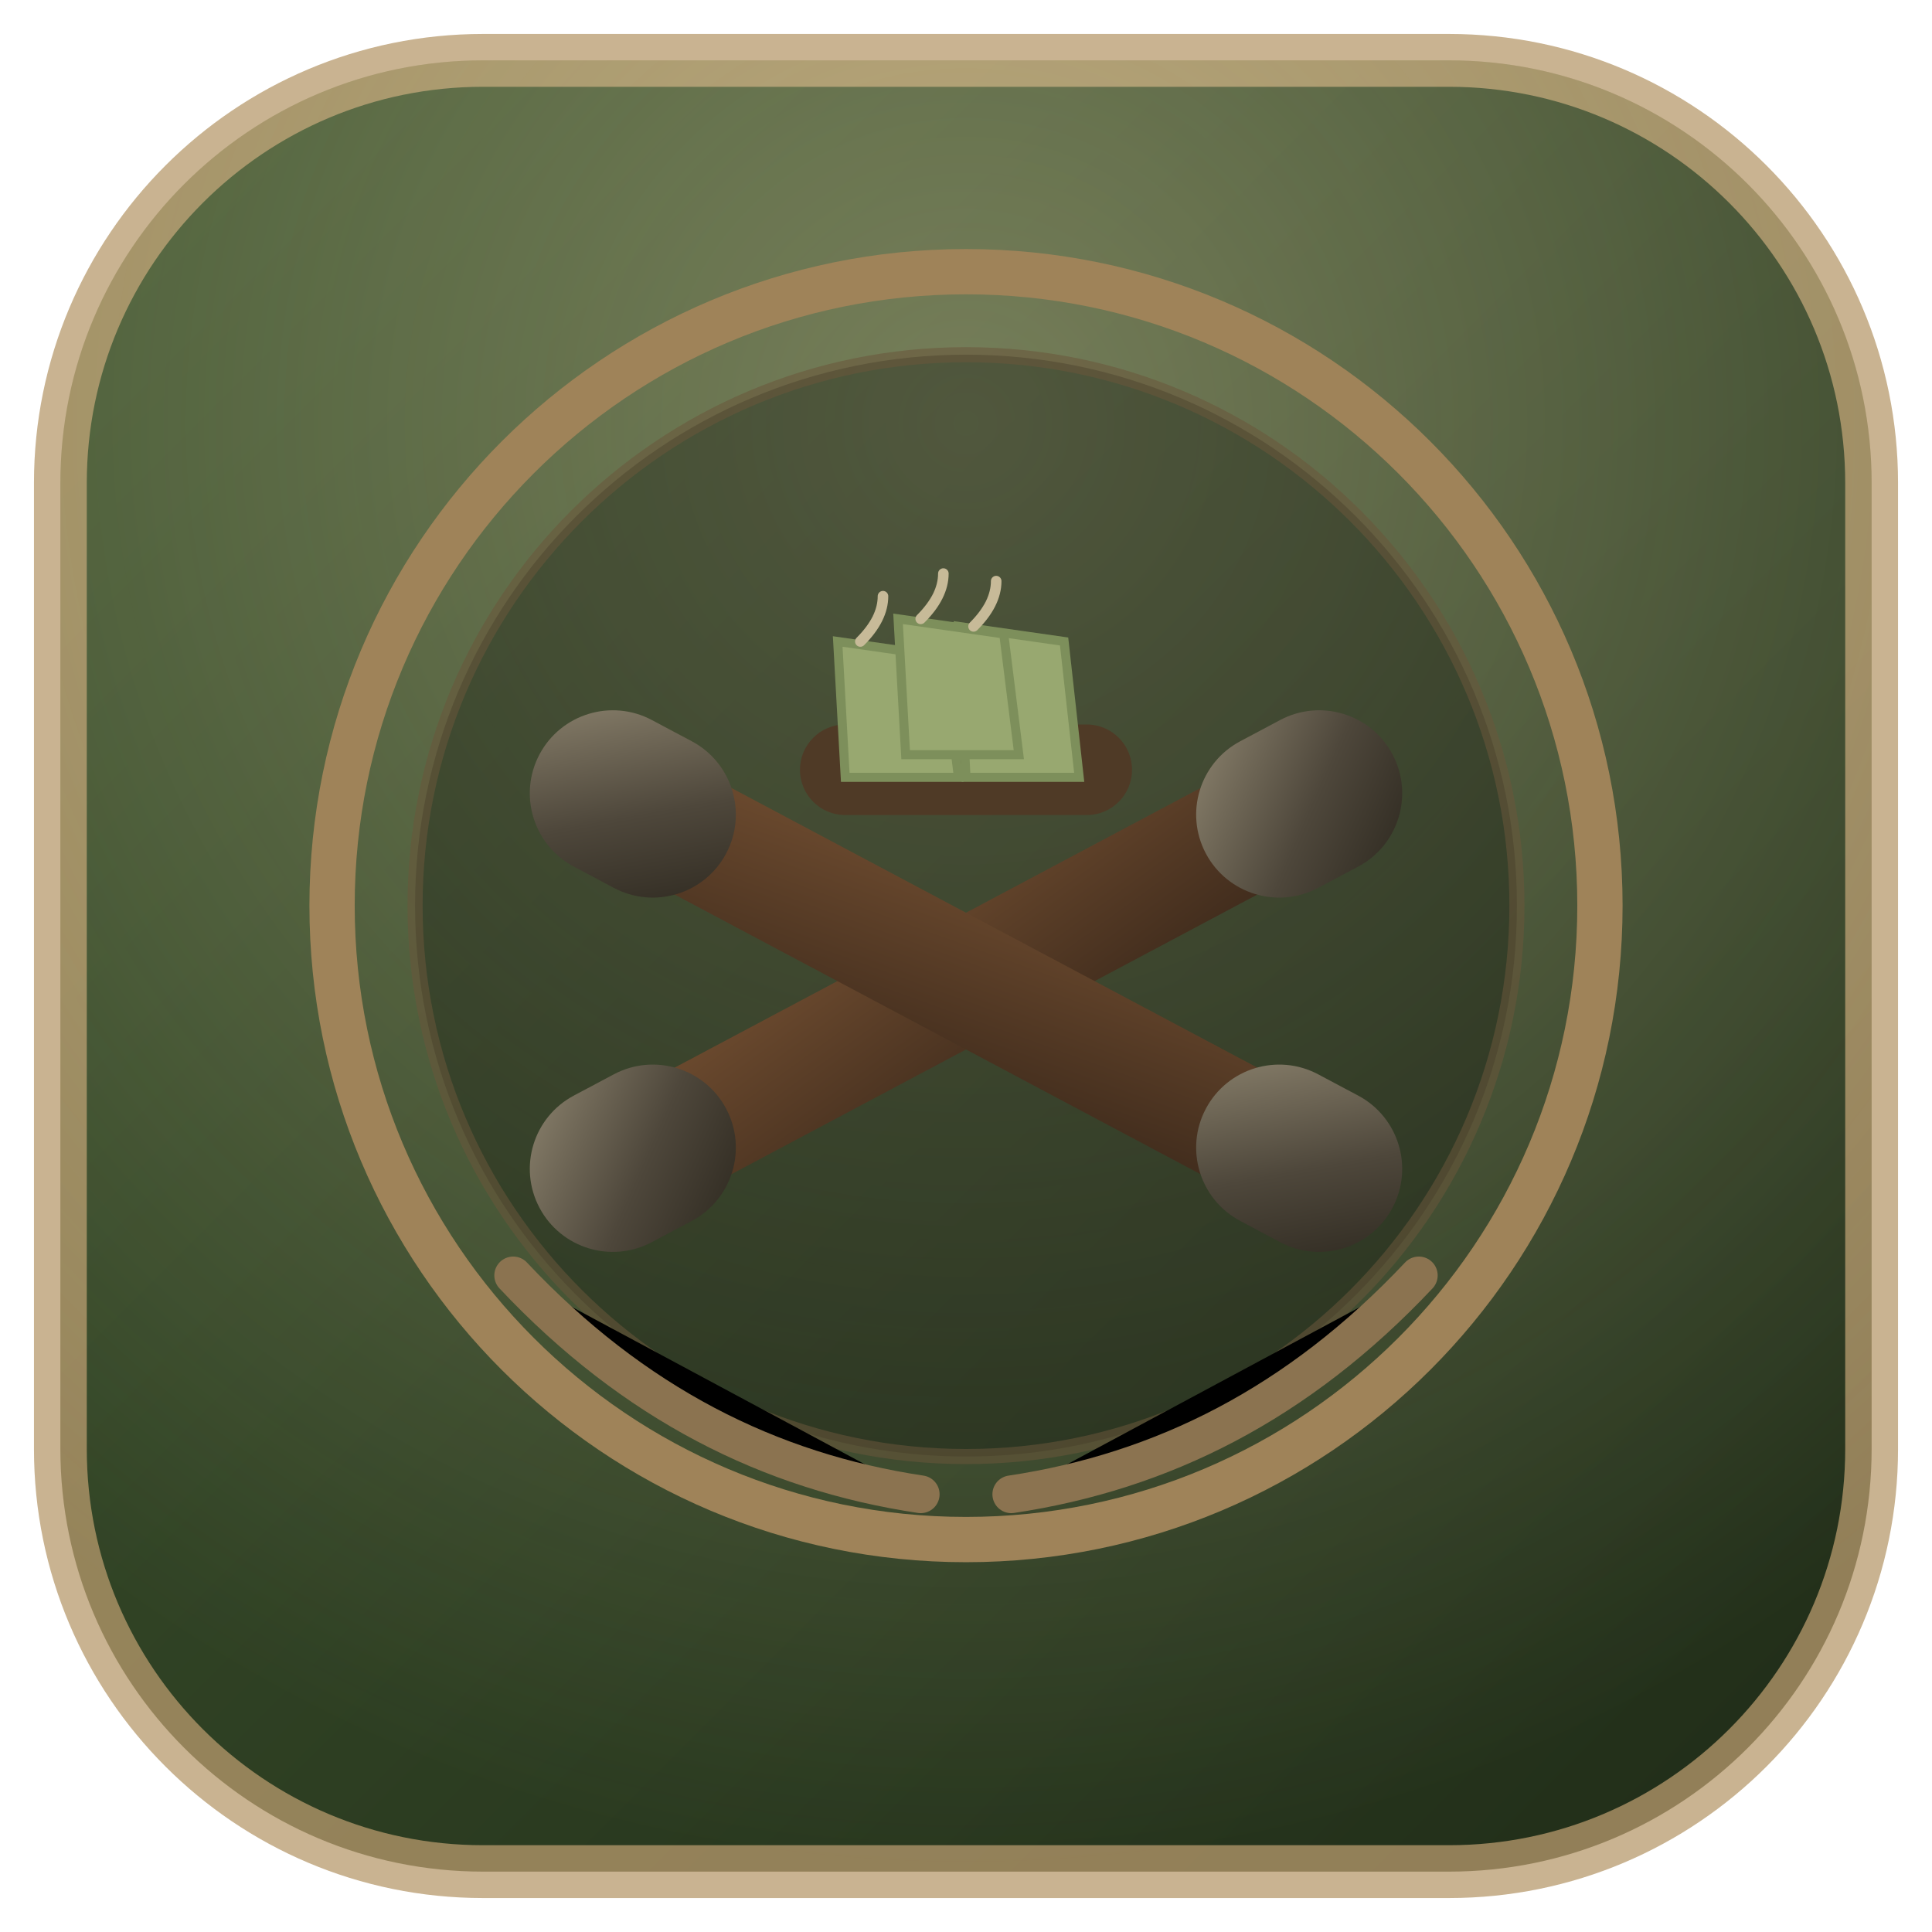
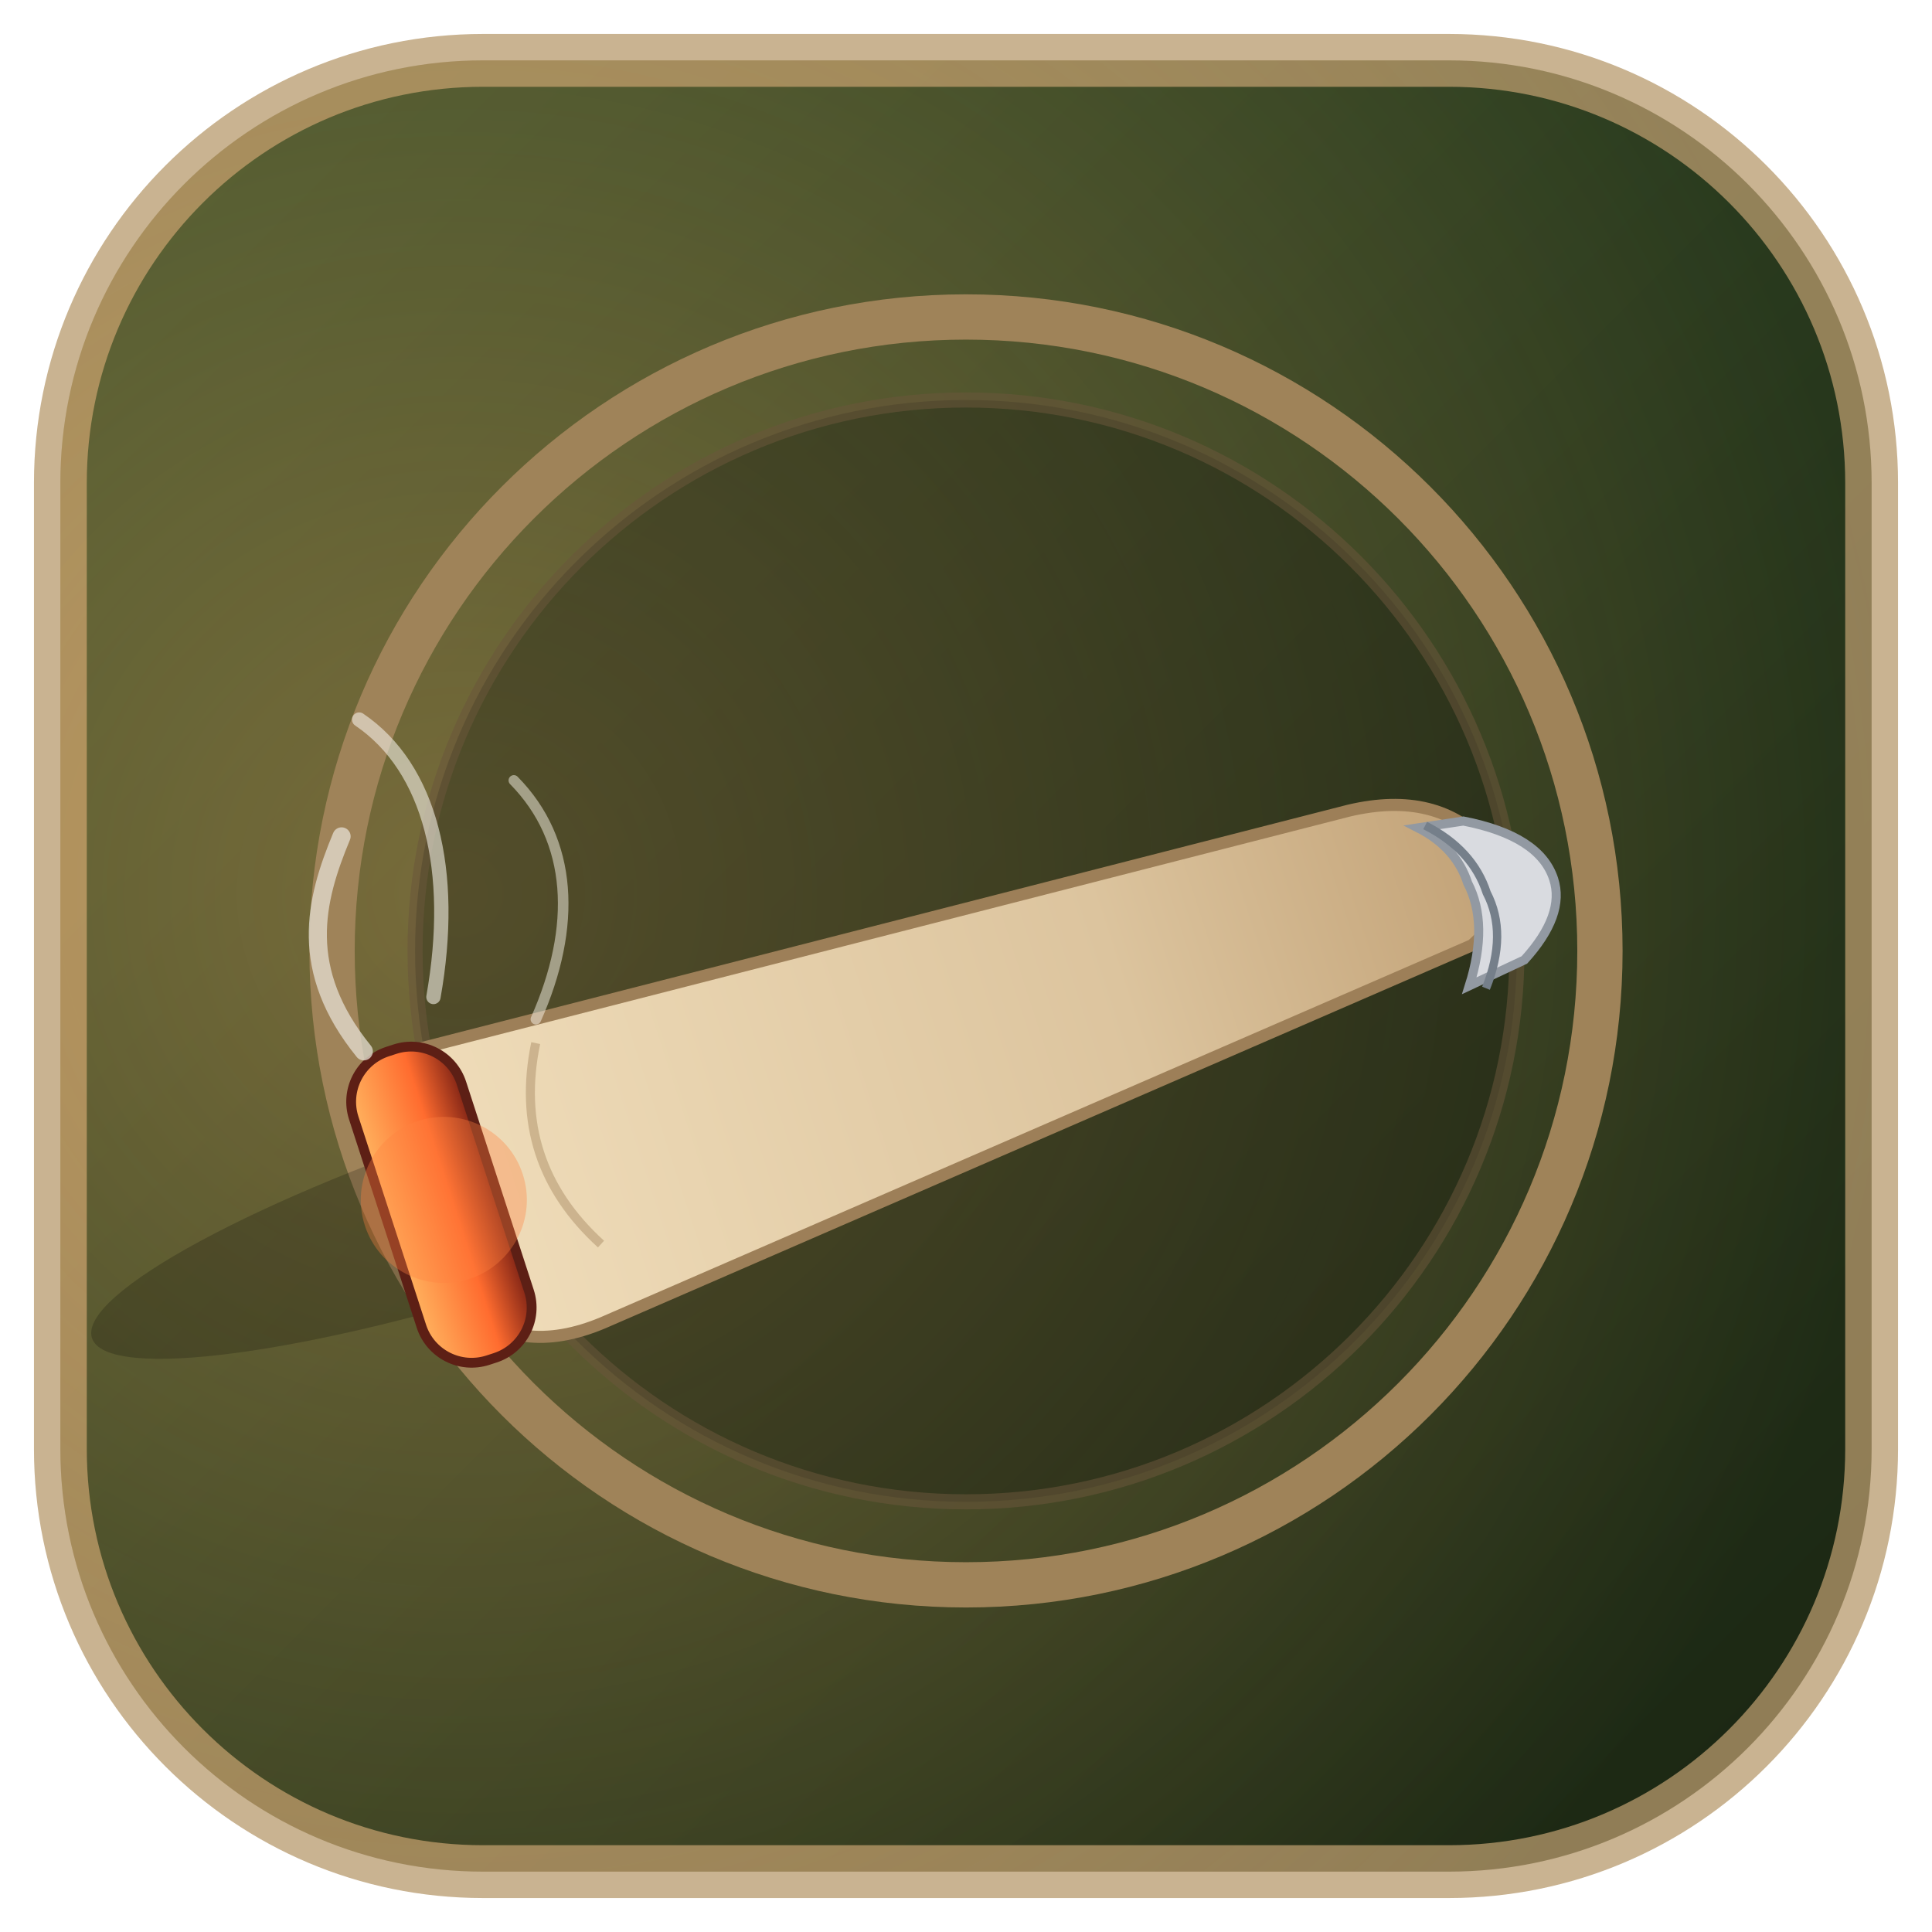
<svg xmlns="http://www.w3.org/2000/svg" viewBox="0 0 256 256" role="img" aria-label="Canhoes do Ano app icon">
  <defs>
    <linearGradient id="bg" x1="0" y1="0" x2="1" y2="1">
-       <stop offset="0%" stop-color="#3d542e" />
-       <stop offset="100%" stop-color="#202c18" />
+       <stop offset="0%" stop-color="#39502a" />
+       <stop offset="100%" stop-color="#1a2512" />
    </linearGradient>
-     <linearGradient id="metal" x1="0" y1="0" x2="1" y2="1">
-       <stop offset="0%" stop-color="#8d846f" />
-       <stop offset="55%" stop-color="#4e473b" />
-       <stop offset="100%" stop-color="#2d281f" />
+     <linearGradient id="paper" x1="0" y1="0" x2="1" y2="0">
+       <stop offset="0%" stop-color="#f0ddba" />
+       <stop offset="65%" stop-color="#dcc49e" />
+       <stop offset="100%" stop-color="#c2a277" />
    </linearGradient>
-     <linearGradient id="wood" x1="0" y1="0" x2="1" y2="1">
-       <stop offset="0%" stop-color="#6d4b2f" />
-       <stop offset="100%" stop-color="#3f2b1c" />
+     <linearGradient id="ember" x1="0" y1="0" x2="1" y2="0">
+       <stop offset="0%" stop-color="#ffb25e" />
+       <stop offset="60%" stop-color="#ff6c2f" />
+       <stop offset="100%" stop-color="#7f2315" />
    </linearGradient>
-     <radialGradient id="light" cx="0.5" cy="0.2" r="0.8">
-       <stop offset="0%" stop-color="#fff0c2" stop-opacity="0.33" />
-       <stop offset="100%" stop-color="#fff0c2" stop-opacity="0" />
+     <radialGradient id="glow" cx="0.22" cy="0.46" r="0.8">
+       <stop offset="0%" stop-color="#ffb867" stop-opacity="0.35" />
+       <stop offset="100%" stop-color="#ffb867" stop-opacity="0" />
    </radialGradient>
  </defs>
  <rect x="8" y="8" width="240" height="240" rx="56" fill="url(#bg)" stroke="#b79a6c" stroke-opacity="0.75" stroke-width="7" />
-   <rect x="8" y="8" width="240" height="240" rx="56" fill="url(#light)" />
-   <circle cx="128" cy="120" r="84" fill="none" stroke="#9f8359" stroke-width="6" />
-   <circle cx="128" cy="120" r="73" fill="rgba(16,22,12,0.36)" stroke="#6a563a" stroke-opacity="0.55" stroke-width="2" />
-   <g transform="translate(128 130) rotate(-28)">
-     <rect x="-56" y="-8" width="112" height="16" rx="8" fill="url(#wood)" />
-     <rect x="-64" y="-11" width="28" height="22" rx="11" fill="url(#metal)" />
-     <rect x="36" y="-11" width="28" height="22" rx="11" fill="url(#metal)" />
+   <rect x="8" y="8" width="240" height="240" rx="56" fill="url(#glow)" />
+   <circle cx="128" cy="126" r="84" fill="none" stroke="#9f8359" stroke-width="6" />
+   <circle cx="128" cy="126" r="73" fill="rgba(16,22,12,0.34)" stroke="#6a563a" stroke-opacity="0.55" stroke-width="2" />
+   <g transform="translate(128 126) rotate(-18)">
+     <ellipse cx="-66" cy="13" rx="60" ry="11" fill="rgba(0,0,0,0.2)" />
+     <path d="M-72 -10L54 -2Q66 -1 70 8Q73 16 64 20L-61 32Q-73 33 -78 24Q-82 14 -72 -10Z" fill="url(#paper)" stroke="#9d7f58" stroke-width="1.6" />
+     <path d="M-74 -8Q-83 7 -74 24" fill="none" stroke="#8e724f" stroke-width="1.5" />
+     <path d="M-58 -6Q-66 8 -58 22" fill="none" stroke="#b79b74" stroke-width="1.2" opacity="0.6" />
+     <path d="M68 4Q77 9 77 15Q77 20 70 24L62 25Q67 18 66 12Q66 7 62 3Z" fill="#d9dbe0" stroke="#9299a2" stroke-width="1.2" />
+     <path d="M63 3Q68 8 68 14Q69 20 64 26" fill="none" stroke="#757f8a" stroke-width="1.1" />
+     <rect x="-84" y="-11" width="15" height="43" rx="7" fill="url(#ember)" stroke="#5d1f15" stroke-width="1.3" />
+     <circle cx="-76" cy="10" r="11" fill="rgba(255,130,63,0.35)" />
+     <path d="M-80 -12C-85 -25 -80 -33 -74 -40" fill="none" stroke="#e5dfd3" stroke-width="2.4" stroke-linecap="round" opacity="0.75" />
+     <path d="M-69 -16C-61 -31 -60 -45 -67 -54" fill="none" stroke="#f2eee4" stroke-width="1.9" stroke-linecap="round" opacity="0.6" />
+     <path d="M-57 -9C-48 -19 -45 -30 -50 -40" fill="none" stroke="#fffaf0" stroke-width="1.4" stroke-linecap="round" opacity="0.48" />
  </g>
-   <g transform="translate(128 130) rotate(28)">
-     <rect x="-56" y="-8" width="112" height="16" rx="8" fill="url(#wood)" />
-     <rect x="-64" y="-11" width="28" height="22" rx="11" fill="url(#metal)" />
-     <rect x="36" y="-11" width="28" height="22" rx="11" fill="url(#metal)" />
-   </g>
-   <g transform="translate(128 102)">
-     <rect x="-22" y="-6" width="44" height="12" rx="6" fill="#4f3a26" />
-     <g fill="#98a870" stroke="#7d8f5b" stroke-width="1.2">
-       <path d="M-17 -17L-3 -15L-1 1L-16 1Z" />
-       <path d="M-1 -19L13 -17L15 1L0 1Z" />
-       <path d="M-9 -20L5 -18L7 -2L-8 -2Z" />
-     </g>
-     <path d="M-14 -17C-12 -19 -11 -21 -11 -23" stroke="#c7ba98" stroke-width="1.4" stroke-linecap="round" />
-     <path d="M1 -19C3 -21 4 -23 4 -25" stroke="#c7ba98" stroke-width="1.4" stroke-linecap="round" />
-     <path d="M-6 -20C-4 -22 -3 -24 -3 -26" stroke="#c7ba98" stroke-width="1.4" stroke-linecap="round" />
-   </g>
-   <path d="M68 169C84 186 102 195 122 198" stroke="#8b7350" stroke-width="5" stroke-linecap="round" />
-   <path d="M188 169C172 186 154 195 134 198" stroke="#8b7350" stroke-width="5" stroke-linecap="round" />
</svg>
